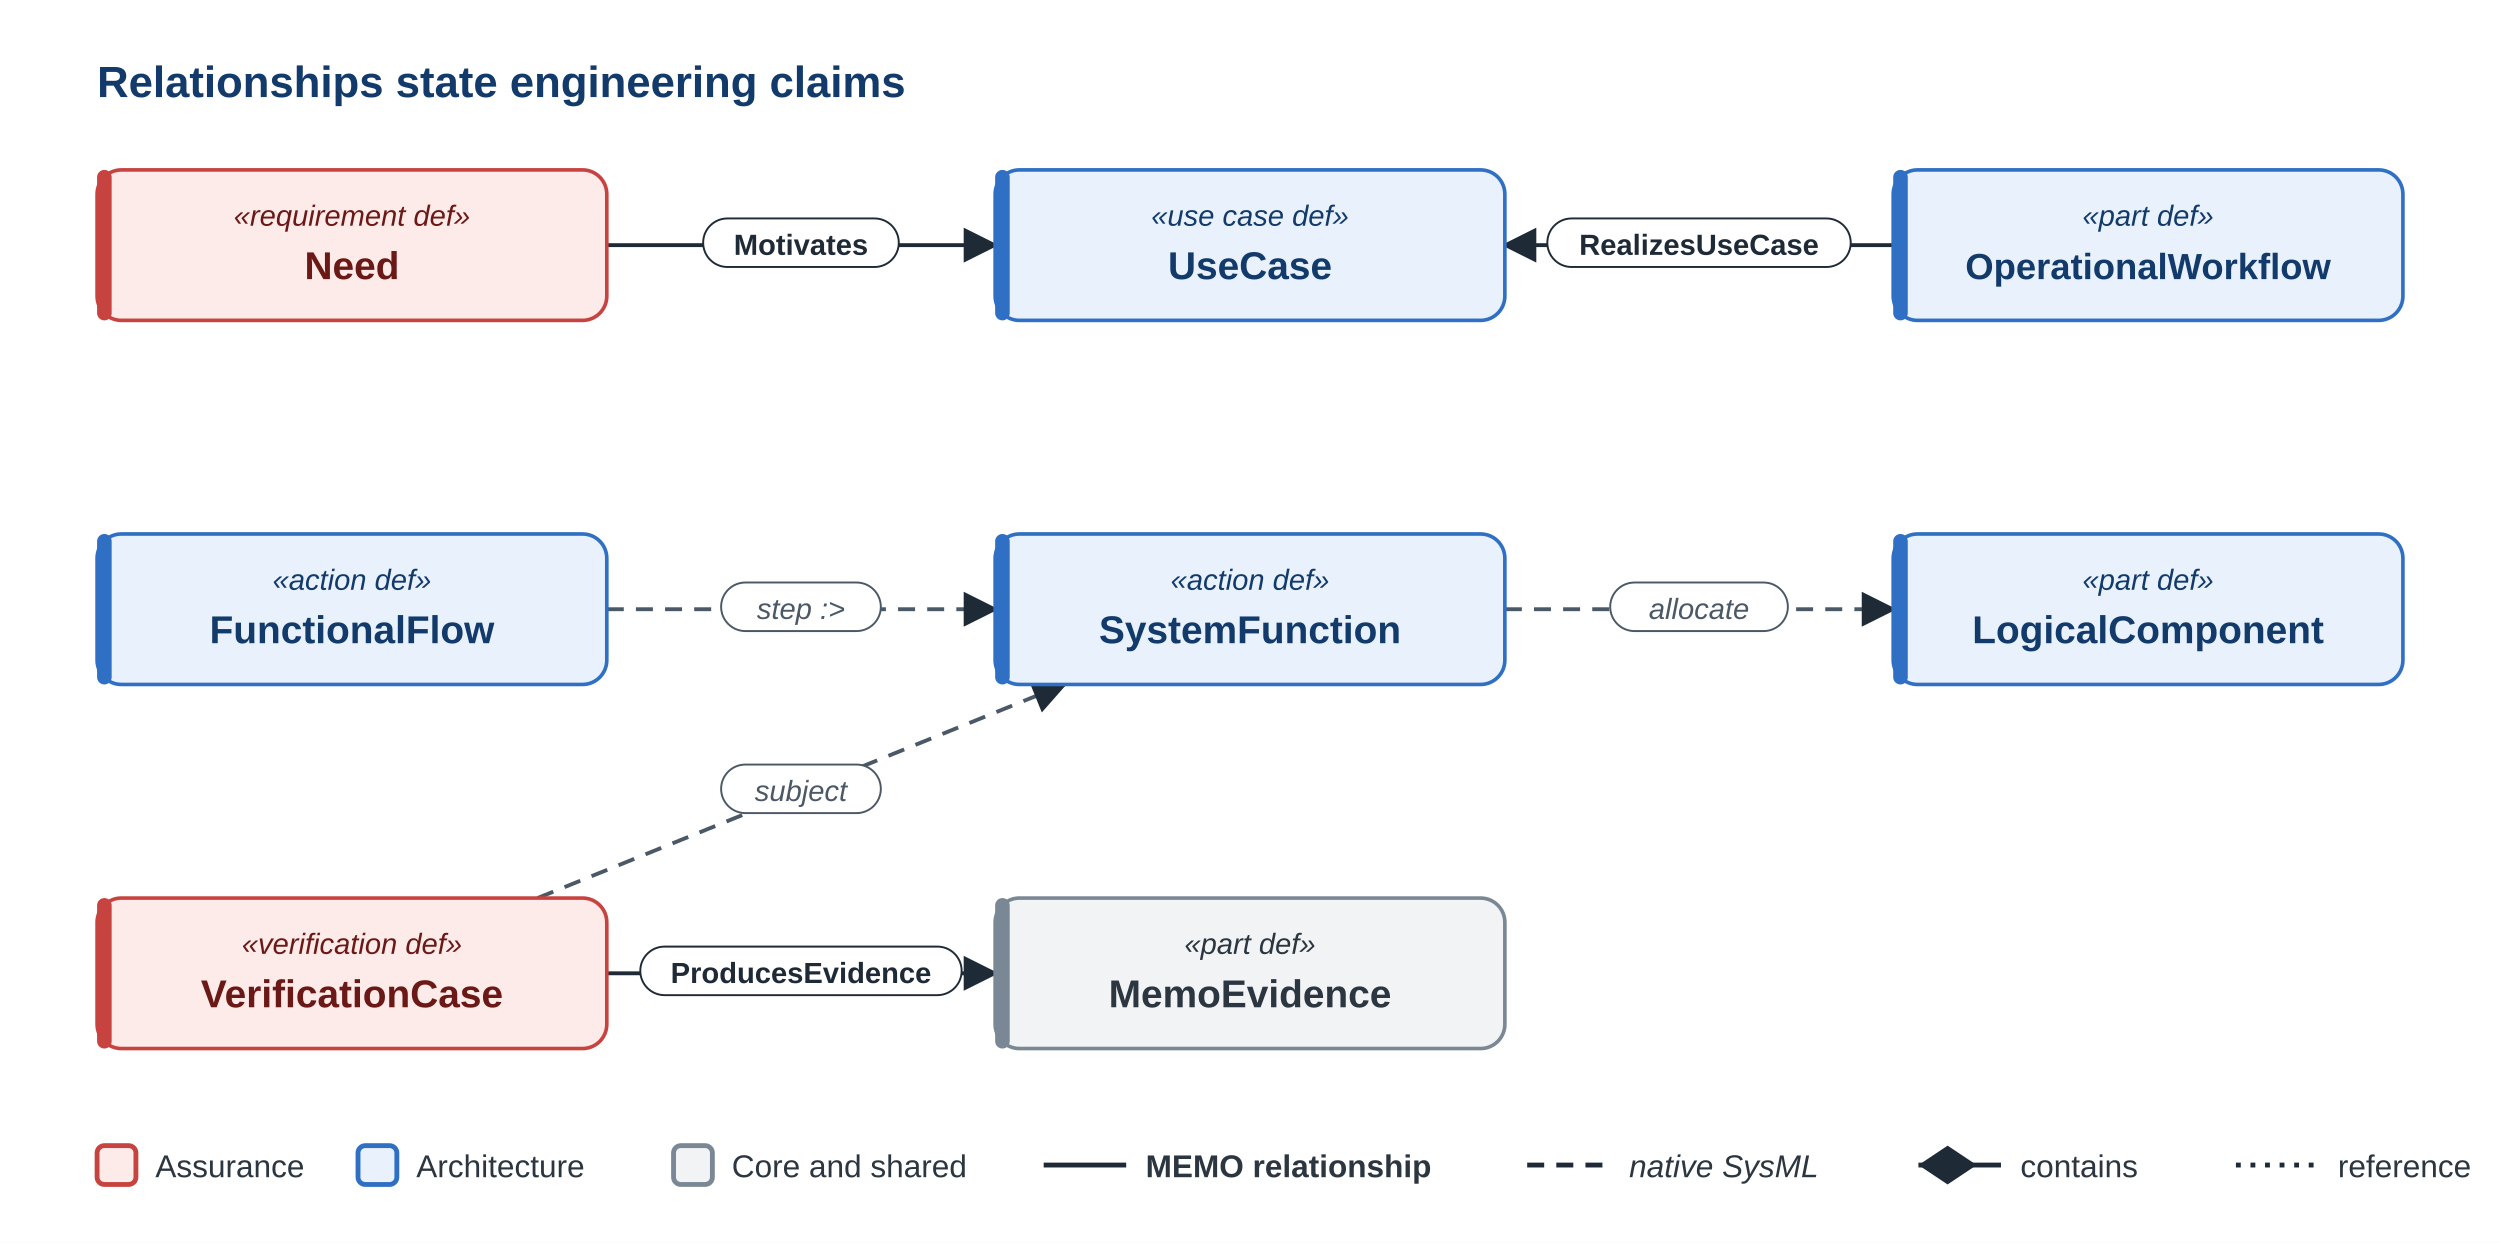
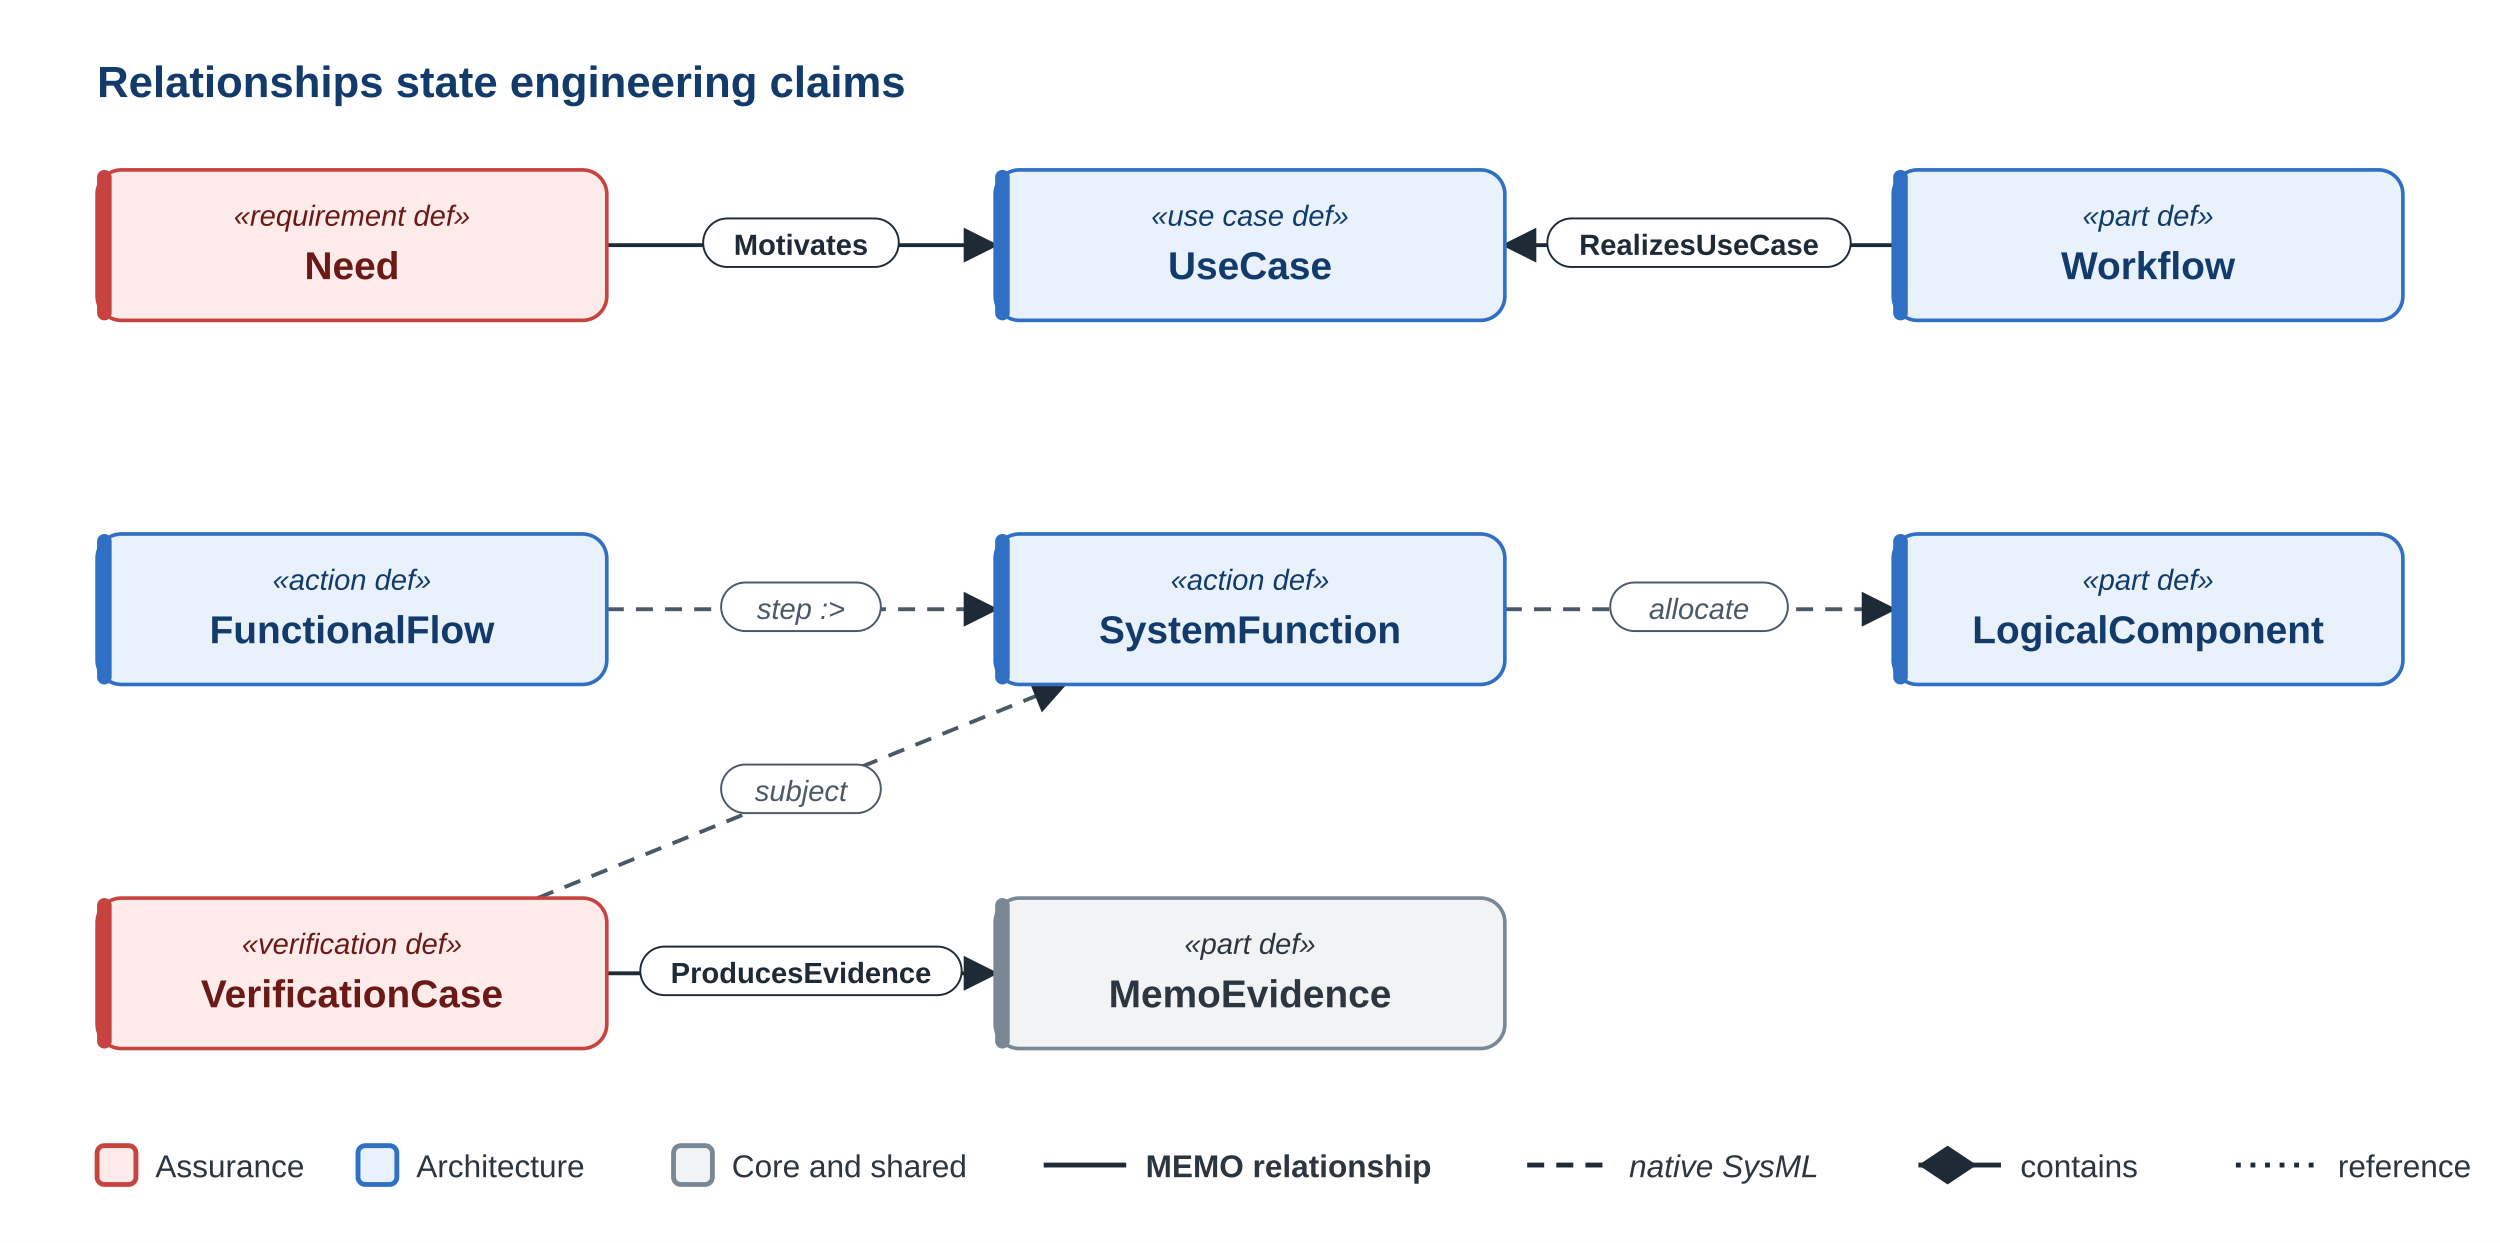
<svg xmlns="http://www.w3.org/2000/svg" viewBox="0 0 1030 512" width="1030" height="512" font-family="Nunito, 'Segoe UI', Arial, sans-serif" role="img" aria-label="Relationships state engineering claims, step 1: Relationships state engineering claims">
  <defs>
    <marker id="arrow" viewBox="0 0 10 10" refX="9" refY="5" markerWidth="9" markerHeight="9" orient="auto-start-reverse">
      <path d="M0,0 L10,5 L0,10 z" fill="#1f2a37" />
    </marker>
    <marker id="diamond" viewBox="0 0 14 10" refX="13" refY="5" markerWidth="14" markerHeight="10" orient="auto-start-reverse">
      <path d="M1,5 L7,1 L13,5 L7,9 z" fill="#1f2a37" />
    </marker>
  </defs>
  <rect width="100%" height="100%" fill="#ffffff" />
  <text x="40" y="40" font-size="18" font-weight="800" fill="#123b6b">Relationships state engineering claims</text>
  <g opacity="1">
    <line x1="250" y1="101" x2="410" y2="101" stroke="#1f2a37" stroke-width="1.6" marker-end="url(#arrow)" />
    <rect x="289.7" y="90" width="80.6" height="20" rx="10" fill="#ffffff" stroke="#1f2a37" stroke-width="0.8" />
    <text x="330" y="105" text-anchor="middle" font-size="12" font-weight="700" fill="#1f2a37">Motivates</text>
  </g>
  <g opacity="1">
    <line x1="780" y1="101" x2="620" y2="101" stroke="#1f2a37" stroke-width="1.6" marker-end="url(#arrow)" />
    <rect x="637.5" y="90" width="125" height="20" rx="10" fill="#ffffff" stroke="#1f2a37" stroke-width="0.8" />
    <text x="700" y="105" text-anchor="middle" font-size="12" font-weight="700" fill="#1f2a37">RealizesUseCase</text>
  </g>
  <g opacity="1">
    <line x1="250" y1="251" x2="410" y2="251" stroke="#4b5866" stroke-width="1.6" stroke-dasharray="7 5" marker-end="url(#arrow)" />
    <rect x="297.1" y="240" width="65.8" height="20" rx="10" fill="#ffffff" stroke="#4b5866" stroke-width="0.8" />
    <text x="330" y="255" text-anchor="middle" font-size="12" font-style="italic" fill="#4b5866">step :&gt;</text>
  </g>
  <g opacity="1">
    <line x1="620" y1="251" x2="780" y2="251" stroke="#4b5866" stroke-width="1.6" stroke-dasharray="7 5" marker-end="url(#arrow)" />
    <rect x="663.4" y="240" width="73.2" height="20" rx="10" fill="#ffffff" stroke="#4b5866" stroke-width="0.8" />
    <text x="700" y="255" text-anchor="middle" font-size="12" font-style="italic" fill="#4b5866">allocate</text>
  </g>
  <g opacity="1">
    <line x1="221.467" y1="370" x2="438.533" y2="282" stroke="#4b5866" stroke-width="1.6" stroke-dasharray="7 5" marker-end="url(#arrow)" />
    <rect x="297.1" y="315" width="65.8" height="20" rx="10" fill="#ffffff" stroke="#4b5866" stroke-width="0.8" />
    <text x="330" y="330" text-anchor="middle" font-size="12" font-style="italic" fill="#4b5866">subject</text>
  </g>
  <g opacity="1">
    <line x1="250" y1="401" x2="410" y2="401" stroke="#1f2a37" stroke-width="1.6" marker-end="url(#arrow)" />
    <rect x="263.8" y="390" width="132.4" height="20" rx="10" fill="#ffffff" stroke="#1f2a37" stroke-width="0.8" />
    <text x="330" y="405" text-anchor="middle" font-size="12" font-weight="700" fill="#1f2a37">ProducesEvidence</text>
  </g>
  <g opacity="1">
    <rect x="40" y="70" width="210" height="62" rx="10" fill="#fdebea" stroke="#c7433f" stroke-width="1.5" />
    <rect x="40" y="70" width="6" height="62" rx="3" fill="#c7433f" />
    <text x="145" y="93" text-anchor="middle" font-size="12" fill="#6b1916" font-style="italic">«requirement def»</text>
    <text x="145" y="115" text-anchor="middle" font-size="16" font-weight="700" fill="#6b1916">Need</text>
  </g>
  <g opacity="1">
    <rect x="410" y="70" width="210" height="62" rx="10" fill="#e8f1fc" stroke="#2f6fc4" stroke-width="1.5" />
    <rect x="410" y="70" width="6" height="62" rx="3" fill="#2f6fc4" />
    <text x="515" y="93" text-anchor="middle" font-size="12" fill="#123b6b" font-style="italic">«use case def»</text>
    <text x="515" y="115" text-anchor="middle" font-size="16" font-weight="700" fill="#123b6b">UseCase</text>
  </g>
  <g opacity="1">
    <rect x="780" y="70" width="210" height="62" rx="10" fill="#e8f1fc" stroke="#2f6fc4" stroke-width="1.5" />
    <rect x="780" y="70" width="6" height="62" rx="3" fill="#2f6fc4" />
    <text x="885" y="93" text-anchor="middle" font-size="12" fill="#123b6b" font-style="italic">«part def»</text>
-     <text x="885" y="115" text-anchor="middle" font-size="15" font-weight="700" fill="#123b6b">OperationalWorkflow</text>
+     <text x="885" y="115" text-anchor="middle" font-size="16" font-weight="700" fill="#123b6b">Workflow</text>
  </g>
  <g opacity="1">
    <rect x="40" y="220" width="210" height="62" rx="10" fill="#e8f1fc" stroke="#2f6fc4" stroke-width="1.5" />
    <rect x="40" y="220" width="6" height="62" rx="3" fill="#2f6fc4" />
    <text x="145" y="243" text-anchor="middle" font-size="12" fill="#123b6b" font-style="italic">«action def»</text>
    <text x="145" y="265" text-anchor="middle" font-size="16" font-weight="700" fill="#123b6b">FunctionalFlow</text>
  </g>
  <g opacity="1">
    <rect x="410" y="220" width="210" height="62" rx="10" fill="#e8f1fc" stroke="#2f6fc4" stroke-width="1.5" />
    <rect x="410" y="220" width="6" height="62" rx="3" fill="#2f6fc4" />
    <text x="515" y="243" text-anchor="middle" font-size="12" fill="#123b6b" font-style="italic">«action def»</text>
    <text x="515" y="265" text-anchor="middle" font-size="16" font-weight="700" fill="#123b6b">SystemFunction</text>
  </g>
  <g opacity="1">
    <rect x="780" y="220" width="210" height="62" rx="10" fill="#e8f1fc" stroke="#2f6fc4" stroke-width="1.5" />
    <rect x="780" y="220" width="6" height="62" rx="3" fill="#2f6fc4" />
    <text x="885" y="243" text-anchor="middle" font-size="12" fill="#123b6b" font-style="italic">«part def»</text>
    <text x="885" y="265" text-anchor="middle" font-size="16" font-weight="700" fill="#123b6b">LogicalComponent</text>
  </g>
  <g opacity="1">
    <rect x="40" y="370" width="210" height="62" rx="10" fill="#fdebea" stroke="#c7433f" stroke-width="1.5" />
    <rect x="40" y="370" width="6" height="62" rx="3" fill="#c7433f" />
    <text x="145" y="393" text-anchor="middle" font-size="12" fill="#6b1916" font-style="italic">«verification def»</text>
    <text x="145" y="415" text-anchor="middle" font-size="16" font-weight="700" fill="#6b1916">VerificationCase</text>
  </g>
  <g opacity="1">
    <rect x="410" y="370" width="210" height="62" rx="10" fill="#f1f3f5" stroke="#7a8794" stroke-width="1.5" />
    <rect x="410" y="370" width="6" height="62" rx="3" fill="#7a8794" />
    <text x="515" y="393" text-anchor="middle" font-size="12" fill="#2c3640" font-style="italic">«part def»</text>
    <text x="515" y="415" text-anchor="middle" font-size="16" font-weight="700" fill="#2c3640">MemoEvidence</text>
  </g>
  <rect x="40" y="472" width="16" height="16" rx="3" fill="#fdebea" stroke="#c7433f" stroke-width="2" />
  <text x="64" y="485" font-size="13" fill="#2c3640">Assurance</text>
  <rect x="147.5" y="472" width="16" height="16" rx="3" fill="#e8f1fc" stroke="#2f6fc4" stroke-width="2" />
  <text x="171.5" y="485" font-size="13" fill="#2c3640">Architecture</text>
  <rect x="277.5" y="472" width="16" height="16" rx="3" fill="#f1f3f5" stroke="#7a8794" stroke-width="2" />
  <text x="301.5" y="485" font-size="13" fill="#2c3640">Core and shared</text>
  <line x1="430" y1="480" x2="464" y2="480" stroke="#1f2a37" stroke-width="2" />
  <text x="472" y="485" font-size="13" fill="#2c3640">
    <tspan font-weight="700">MEMO relationship</tspan>
  </text>
  <line x1="629.2" y1="480" x2="663.2" y2="480" stroke="#1f2a37" stroke-width="2" stroke-dasharray="7 5" />
  <text x="671.2" y="485" font-size="13" fill="#2c3640">
    <tspan font-style="italic">native SysML</tspan>
  </text>
  <line x1="790.4" y1="480" x2="824.4" y2="480" stroke="#1f2a37" stroke-width="2" marker-start="url(#diamond)" />
  <text x="832.4" y="485" font-size="13" fill="#2c3640">contains</text>
  <line x1="921.2" y1="480" x2="955.2" y2="480" stroke="#1f2a37" stroke-width="2" stroke-dasharray="2 4" />
  <text x="963.2" y="485" font-size="13" fill="#2c3640">reference</text>
</svg>
